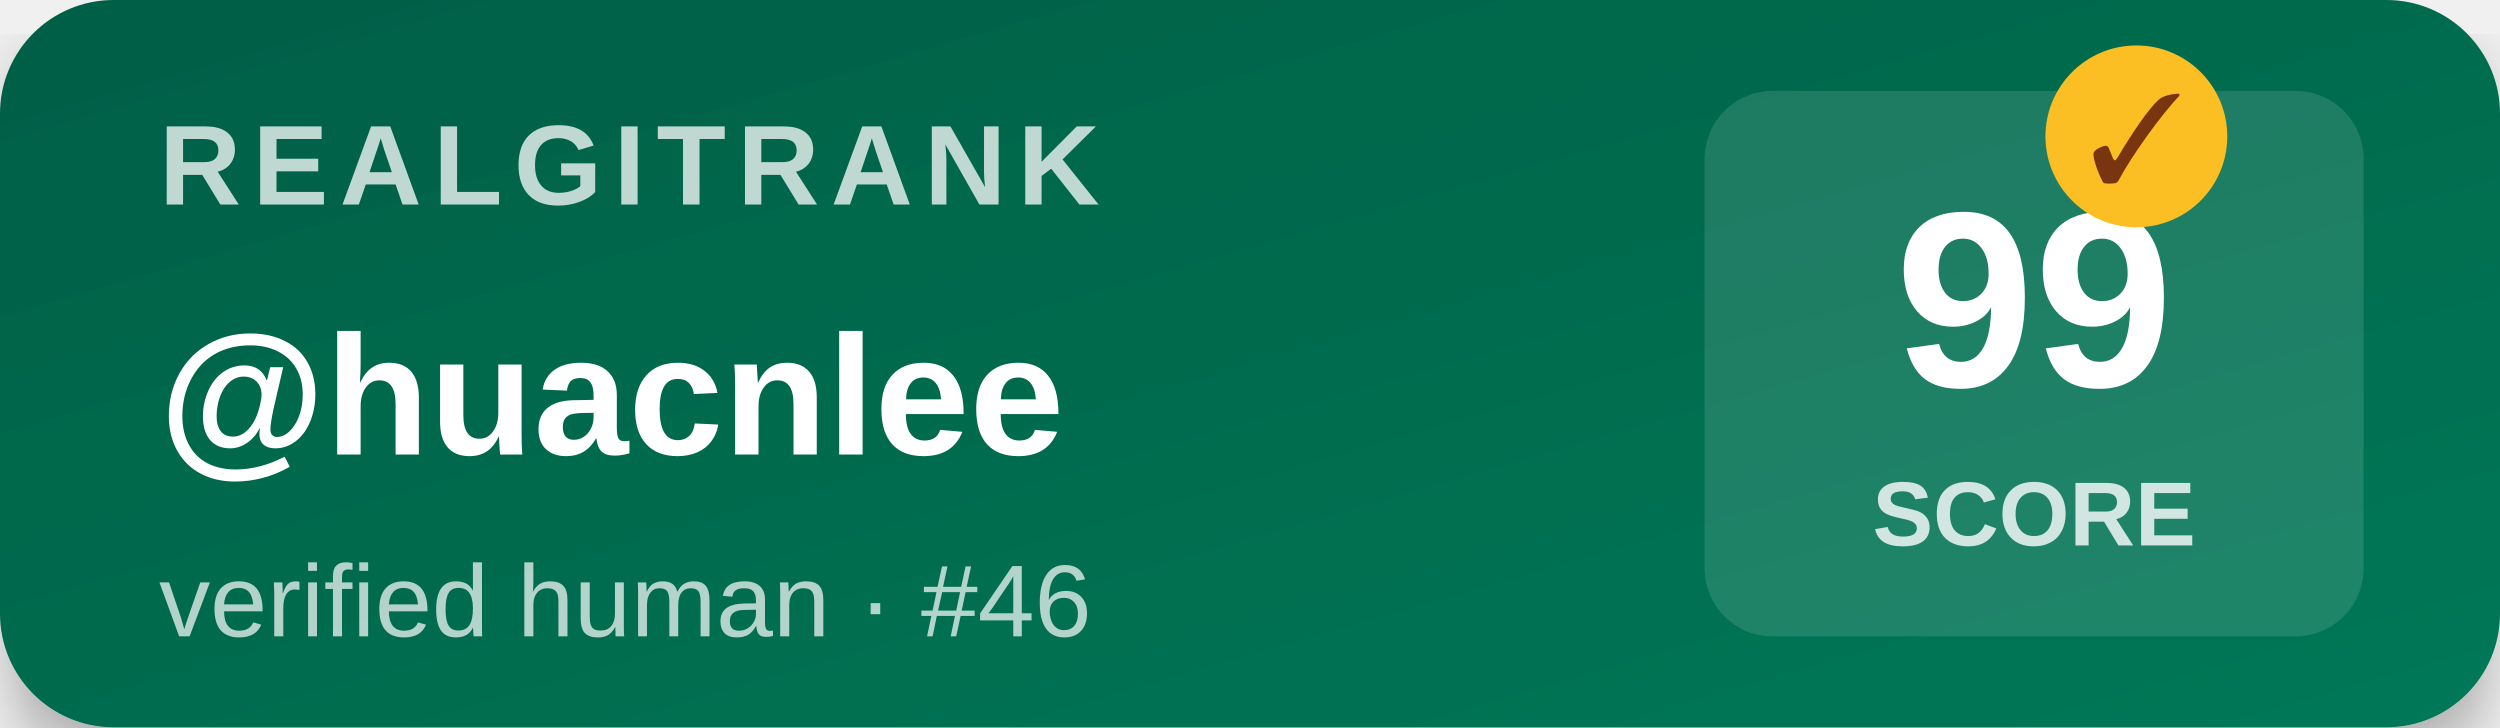
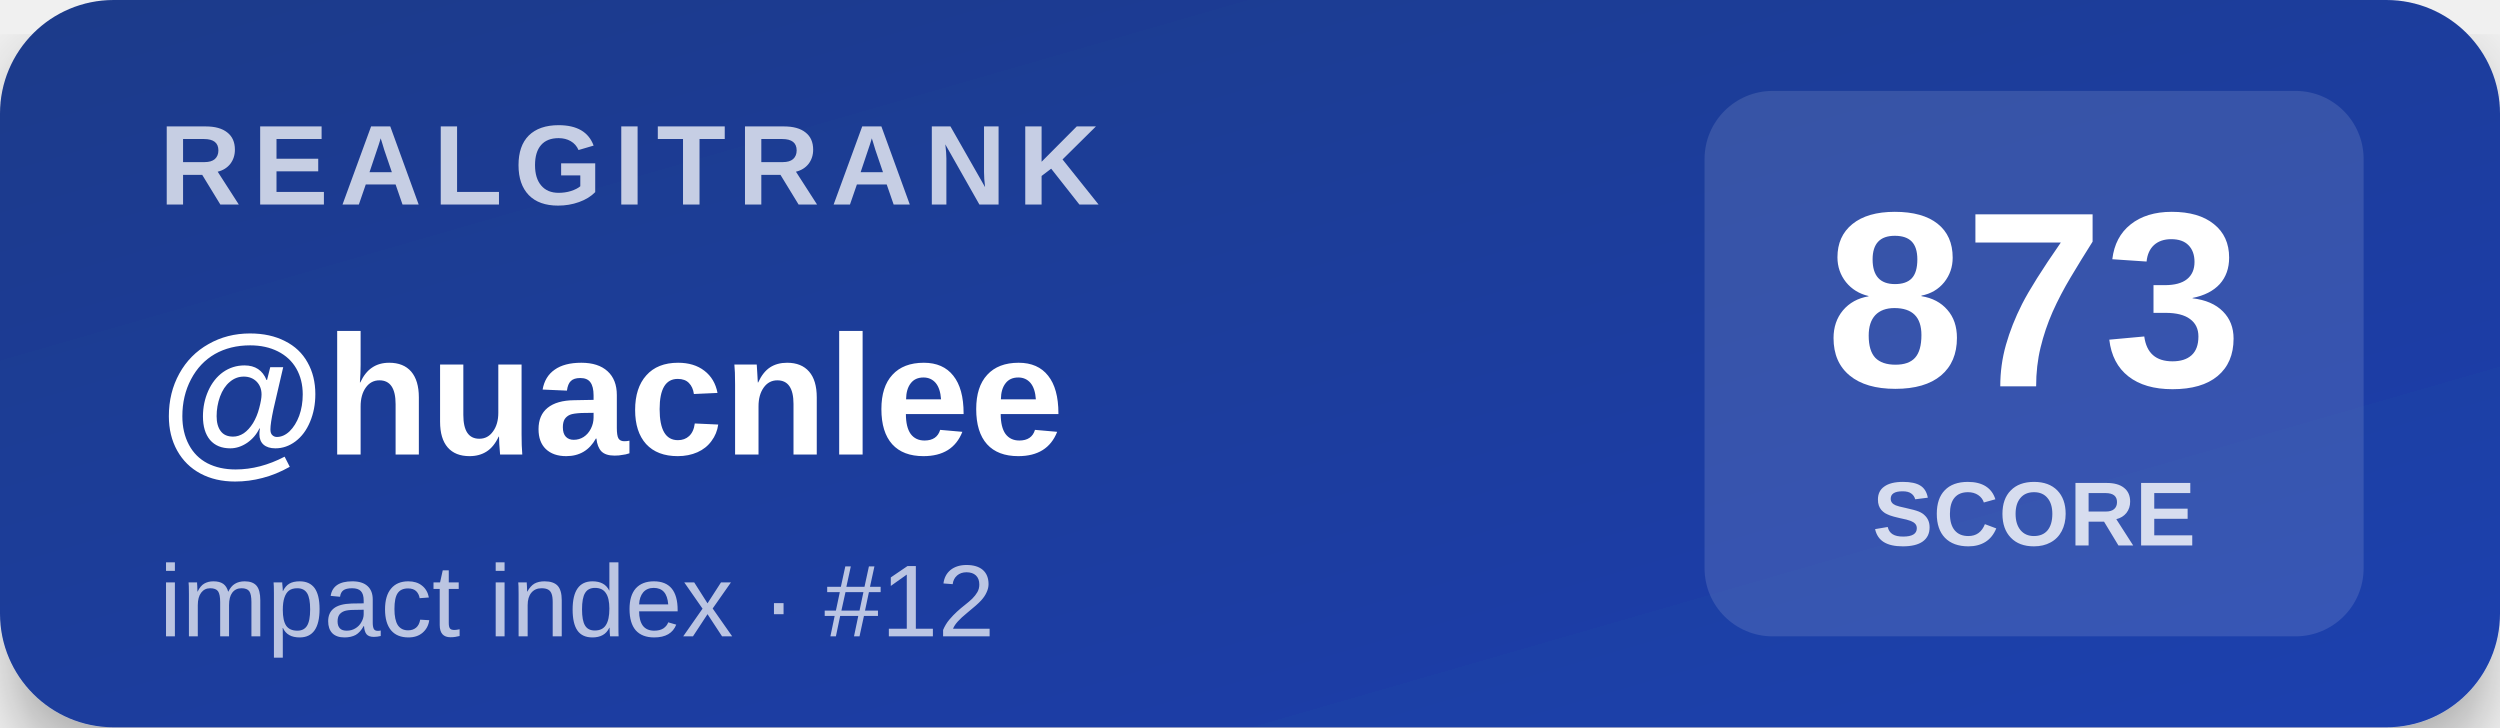
<svg xmlns="http://www.w3.org/2000/svg" width="220" height="64" viewBox="0 0 220 64">
  <defs>
    <linearGradient id="bg" x1="0" y1="0" x2="1" y2="1">
-       <stop offset="0%" stop-color="#065f46" />
-       <stop offset="100%" stop-color="#047857" />
+       <stop offset="0%" stop-color="#1e3a8a" />
+       <stop offset="100%" stop-color="#1e40af" />
    </linearGradient>
    <filter id="shadow">
      <feDropShadow dx="0" dy="3" stdDeviation="3" flood-opacity="0.3" />
    </filter>
  </defs>
  <rect width="220" height="64" rx="10" fill="url(#bg)" filter="url(#shadow)" />
  <text x="14" y="18" font-family="Segoe UI,Arial,sans-serif" font-size="10" font-weight="700" fill="#ffffff" opacity="0.75" letter-spacing="1">REALGITRANK</text>
  <text x="14" y="40" font-family="Segoe UI,Arial,sans-serif" font-size="15" font-weight="800" fill="#ffffff">@huacnlee</text>
-   <text x="14" y="56" font-family="Segoe UI,Arial,sans-serif" font-size="9" fill="#ffffff" opacity="0.7">verified human · #46</text>
+   <text x="14" y="56" font-family="Segoe UI,Arial,sans-serif" font-size="9" fill="#ffffff" opacity="0.7">impact index · #12</text>
  <rect x="150" y="8" width="58" height="48" rx="6" fill="#ffffff" opacity="0.12" />
-   <text x="179" y="34" text-anchor="middle" font-family="Segoe UI,Arial,sans-serif" font-size="22" font-weight="900" fill="#ffffff">99</text>
+   <text x="179" y="34" text-anchor="middle" font-family="Segoe UI,Arial,sans-serif" font-size="22" font-weight="900" fill="#ffffff">873</text>
  <text x="179" y="48" text-anchor="middle" font-family="Segoe UI,Arial,sans-serif" font-size="8" font-weight="600" fill="#ffffff" opacity="0.8">SCORE</text>
-   <g transform="translate(188,12)">
-     <circle r="8" fill="#fbbf24" />
-     <text y="4" text-anchor="middle" font-size="11" font-weight="900" fill="#78350f">✓</text>
-   </g>
</svg>
